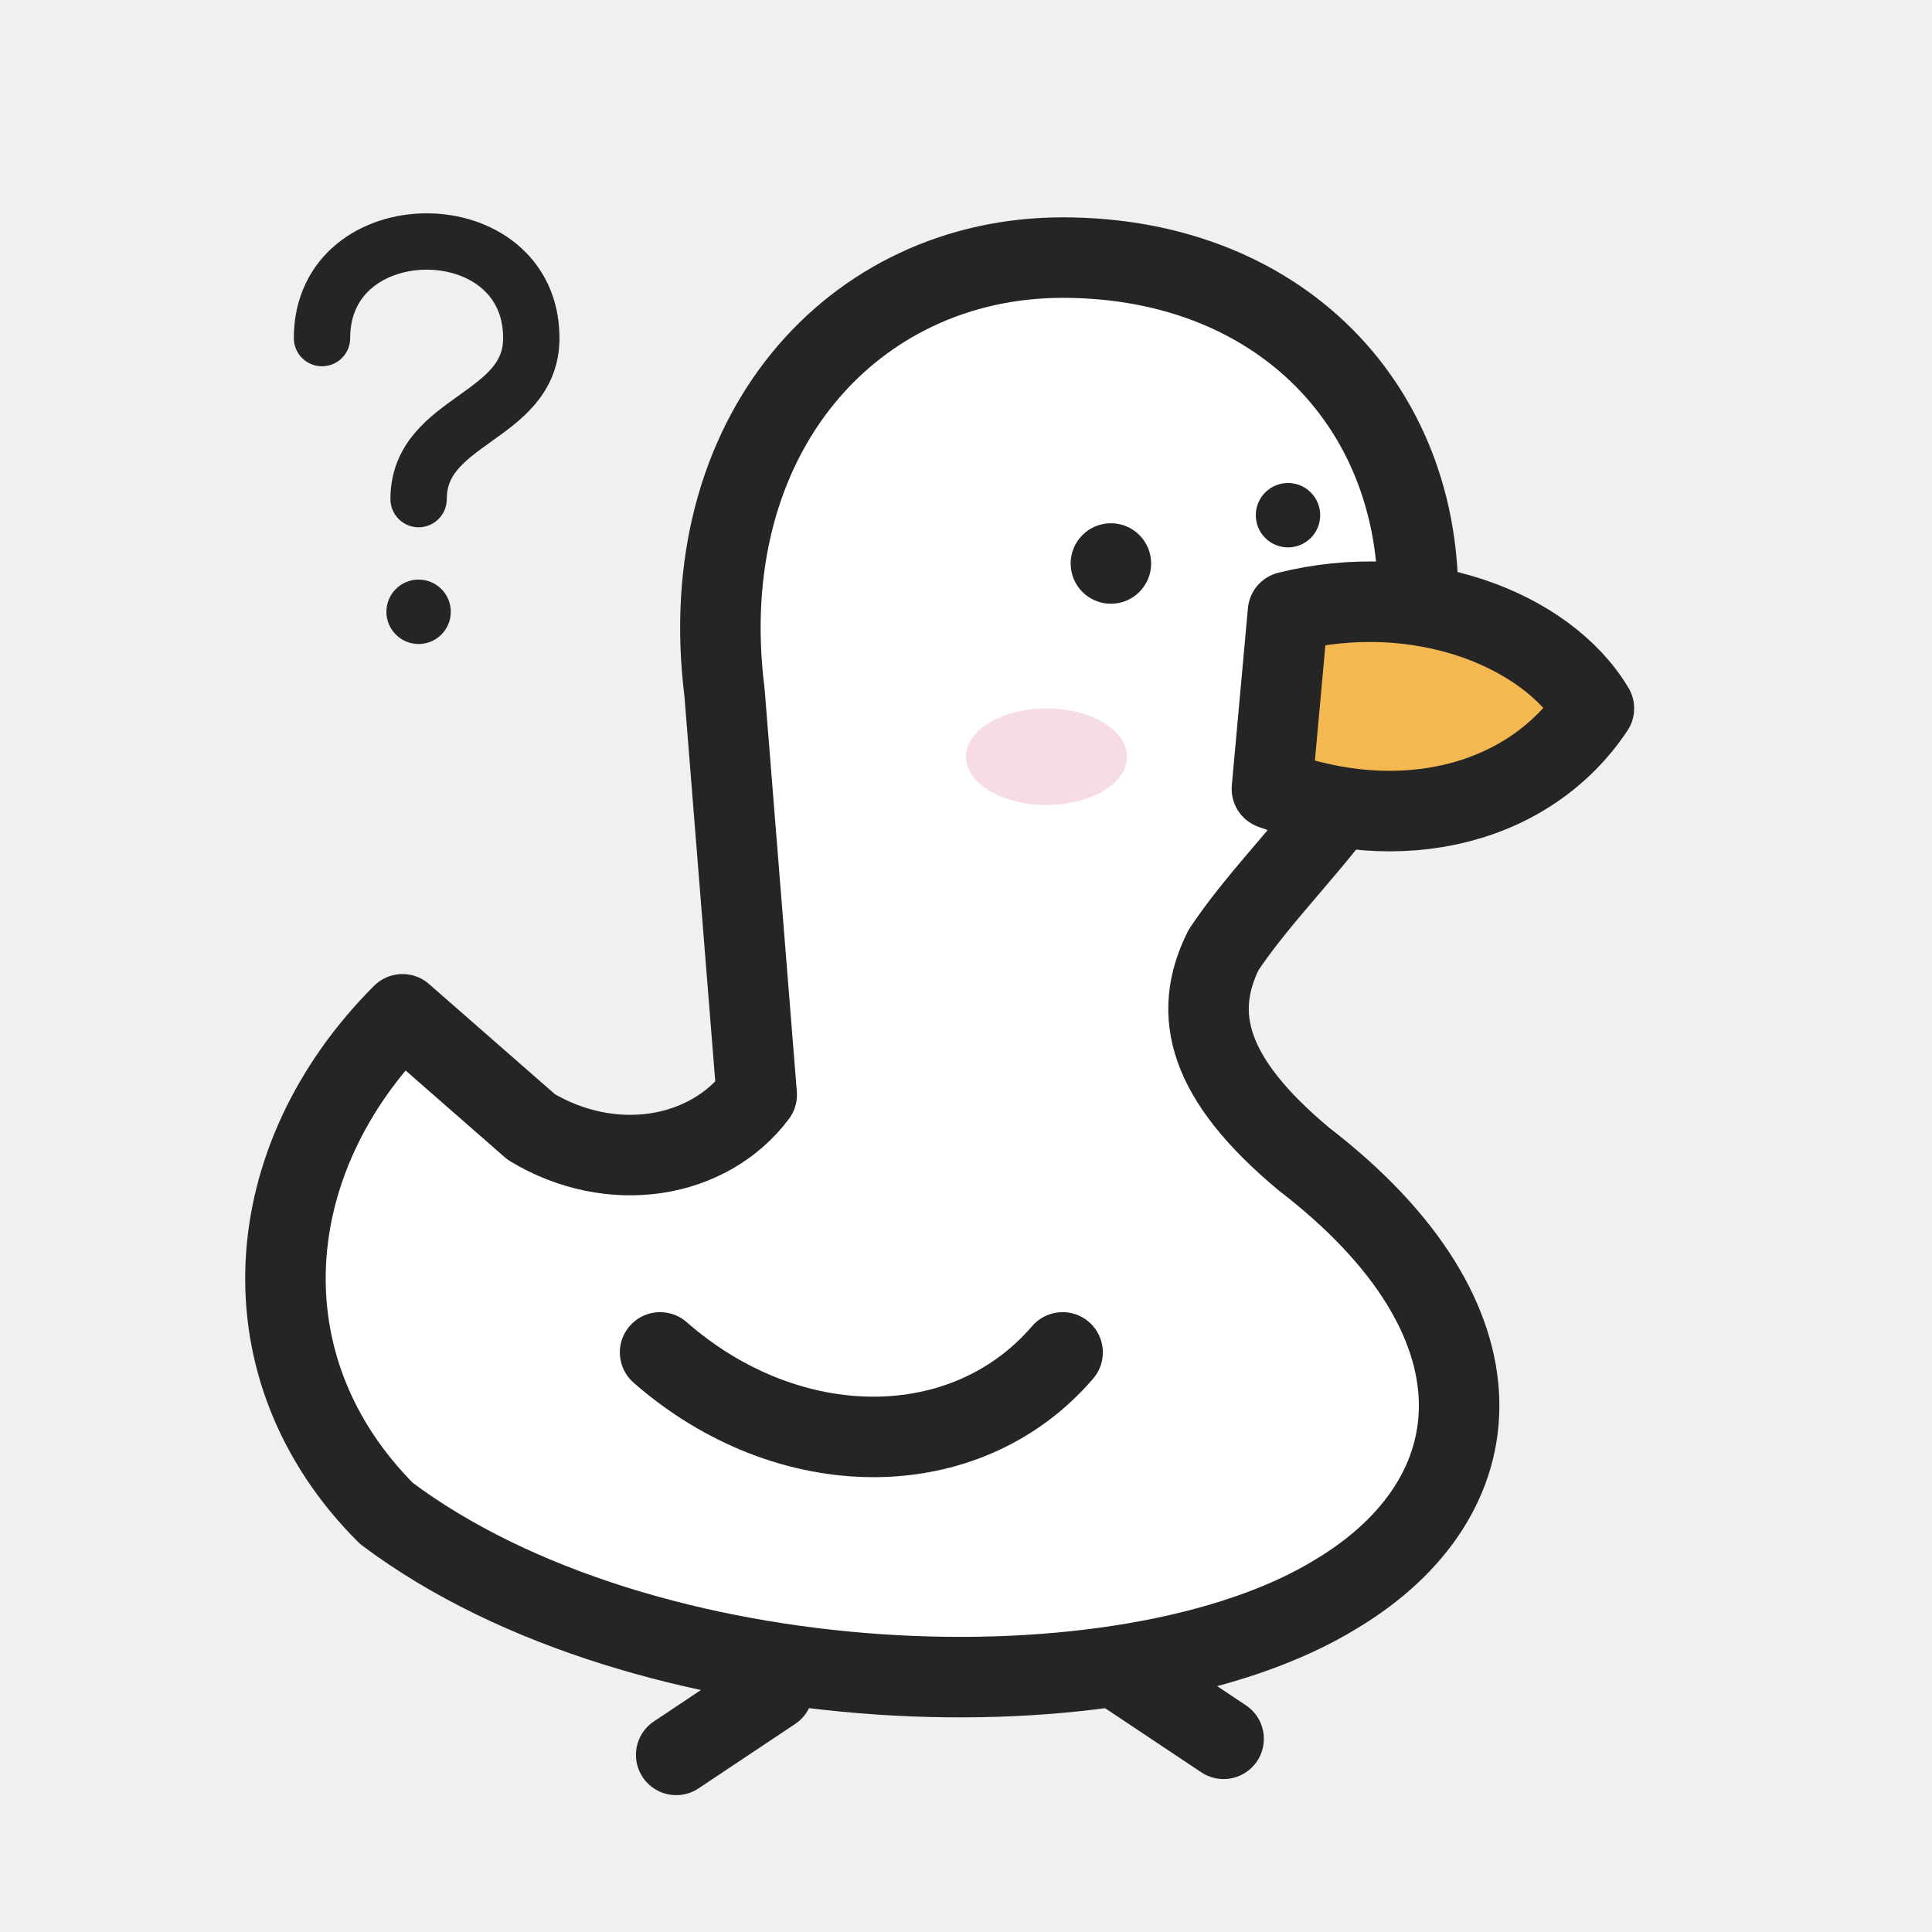
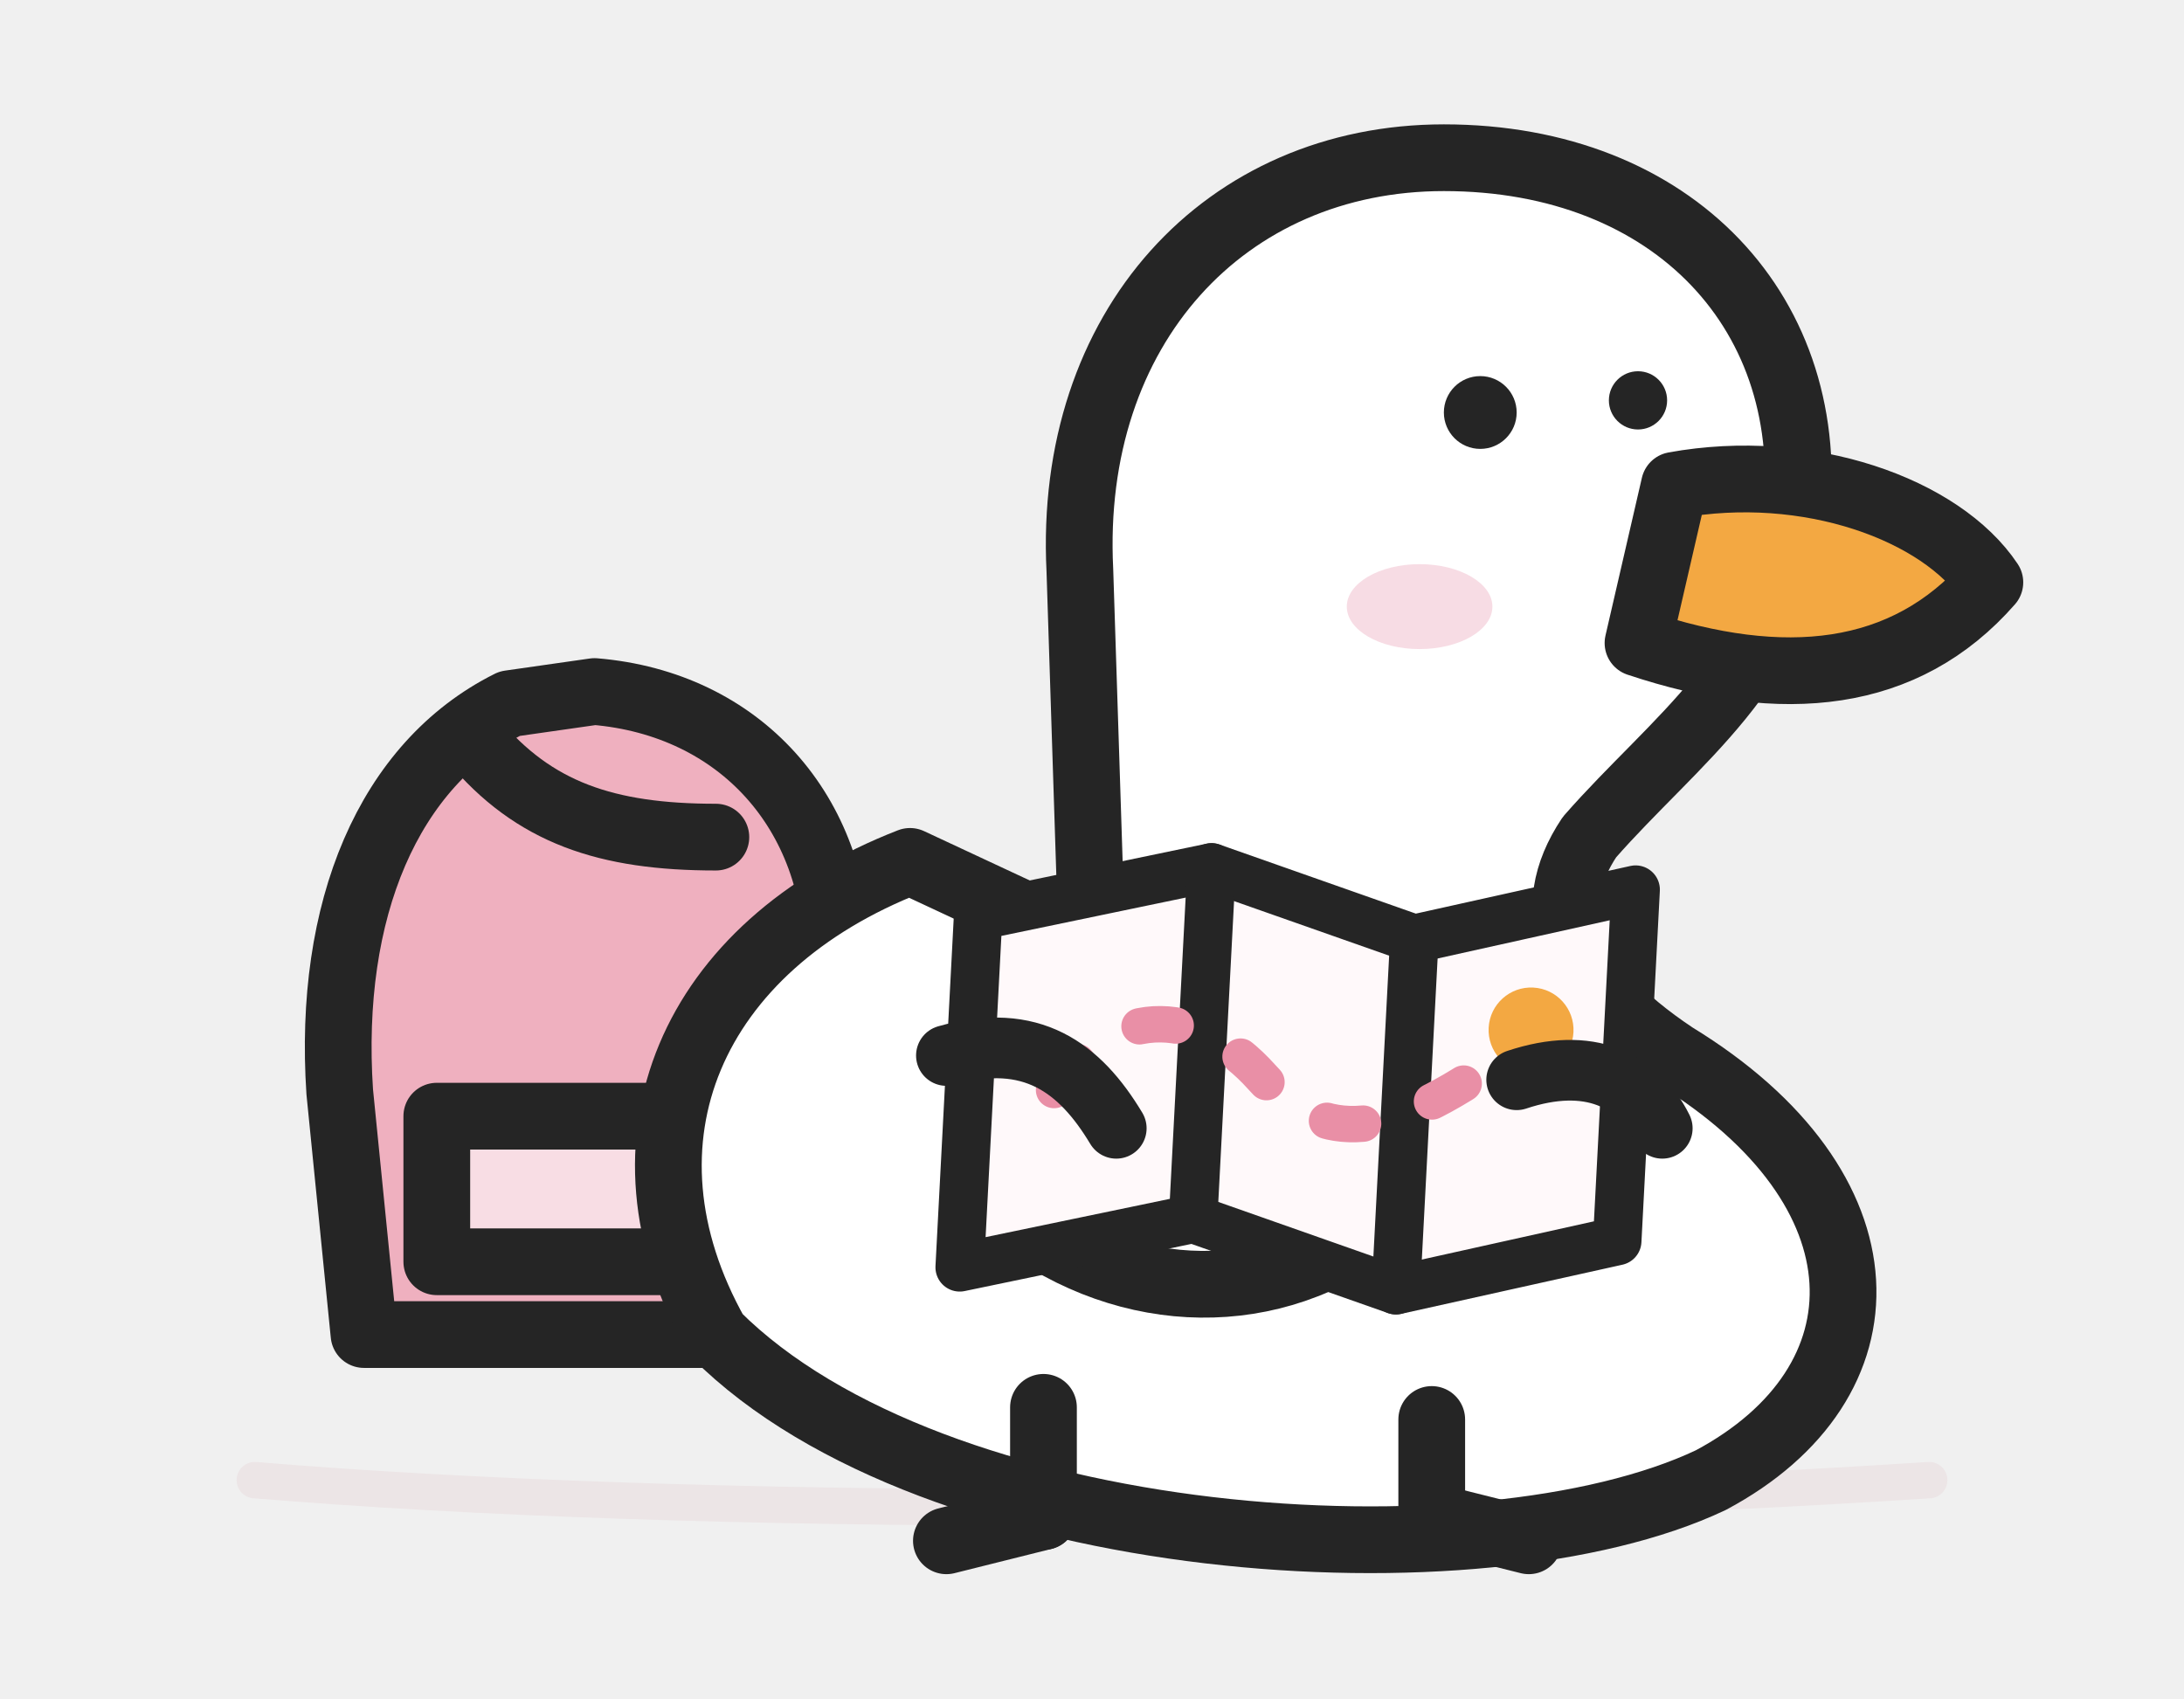
- <svg xmlns="http://www.w3.org/2000/svg" viewBox="0 0 120 120" fill="none">
-   <g stroke="#252525" stroke-width="5" stroke-linecap="round" stroke-linejoin="round">
-     <path d="M24 94c-9-9-8-22 1-31l8 7c5 3 11 2 14-2l-2-25c-2-16 8-27 21-27 14 0 23 10 22 23-1 9-8 14-12 20-2 4-1 8 5 13 13 10 12 21 2 27-13 8-43 7-59-5Z" fill="#fff" />
-     <path d="M80 38c8-2 16 1 19 6-4 6-12 8-20 5Z" fill="#F3B84F" />
-     <path d="M41 84c8 7 19 7 25 0" />
-     <path d="m48 105-6 4m28-5 6 4" />
+ <svg xmlns="http://www.w3.org/2000/svg" viewBox="0 0 180 140" fill="none">
+   <path d="M21 122c36 3 92 3 138 0" stroke="#ECE5E6" stroke-width="3" stroke-linecap="round" />
+   <g stroke="#252525" stroke-width="5.5" stroke-linecap="round" stroke-linejoin="round">
+     <path d="M42 58c-10 5-15 17-14 32l2 20h37l2-31c0-12-8-21-20-22Z" fill="#EFB0BF" />
+     <path d="M39 61c5 6 11 8 20 8" />
+     <path d="M36 92h26v12H36Z" fill="#F8DDE4" />
+     <path d="M59 110c-9-16-2-32 16-39l15 7-1-31c-1-20 12-34 30-34 19 0 31 13 29 30-1 12-10 18-17 26-4 6-2 12 7 18 18 11 18 27 3 35-19 9-64 6-82-12Z" fill="#fff" />
+     <path d="M138 40c11-2 22 2 26 8-7 8-17 9-29 5Z" fill="#F3A842" />
+     <path d="M82 99c9 8 21 9 30 3" />
+     <path d="M86 116v9m32-8v8" />
+     <path d="M86 125l-8 2m40-2 8 2" />
  </g>
-   <circle cx="69" cy="35" r="2.5" fill="#252525" />
-   <circle cx="80" cy="32" r="2" fill="#252525" />
-   <ellipse cx="65" cy="47" rx="5" ry="3" fill="#F7DCE4" />
-   <path d="M20 21c0-8 13-8 13 0 0 5-7 5-7 10" stroke="#252525" stroke-width="3.5" stroke-linecap="round" />
-   <circle cx="26" cy="38" r="2" fill="#252525" />
+   <circle cx="122" cy="34" r="3" fill="#252525" />
+   <circle cx="135" cy="33" r="2.4" fill="#252525" />
+   <ellipse cx="117" cy="50" rx="6" ry="3.5" fill="#F7DCE4" />
+   <g transform="rotate(3 109 88)" stroke="#252525" stroke-width="4" stroke-linecap="round" stroke-linejoin="round">
+     <path d="M80 77 99 72l17 5 18-5v29l-18 5-17-5-19 5Z" fill="#FFF9FA" />
+     <path d="M99 72v29m17-24v29" />
+     <path d="M87 91c5-8 12-7 17-2 5 5 10 5 19-2" stroke="#E98FA6" stroke-width="3" stroke-dasharray="3 6" />
+     <circle cx="126" cy="84" r="3.5" fill="#F3A842" stroke="none" />
+   </g>
+   <path d="M78 87c7-2 11 1 14 6m33-4c6-2 10 0 12 4" stroke="#252525" stroke-width="5" stroke-linecap="round" />
</svg>
